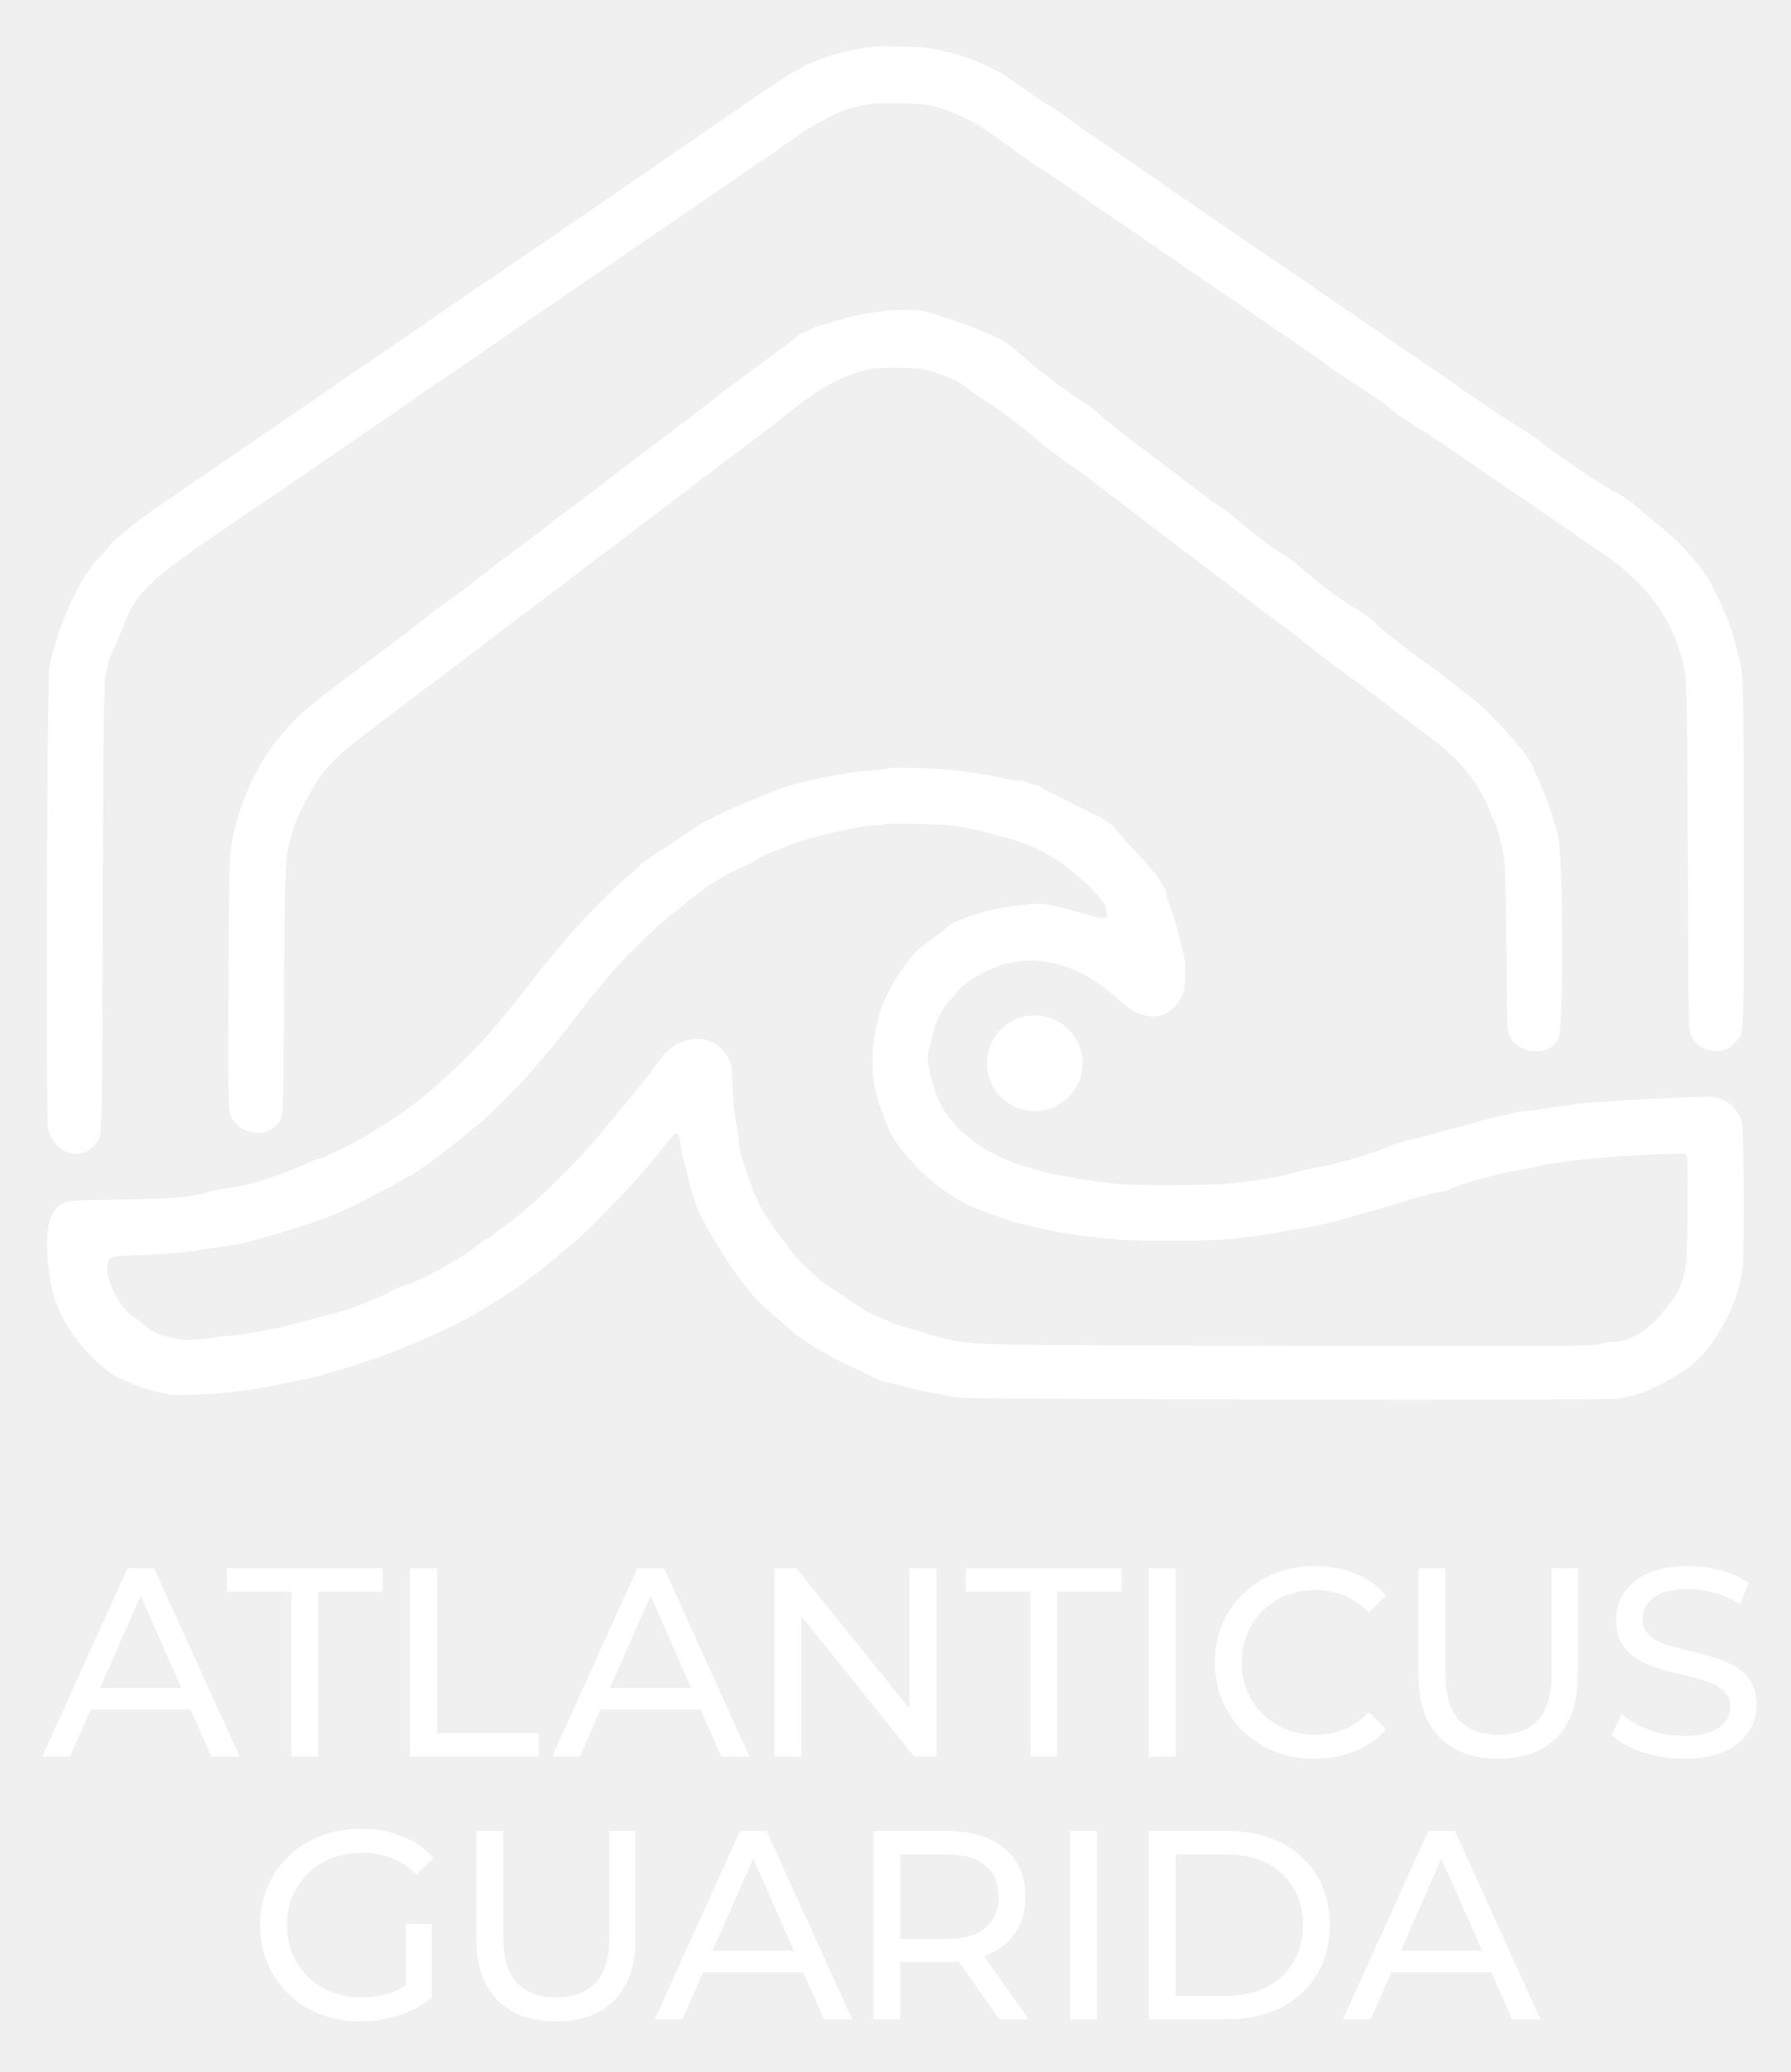
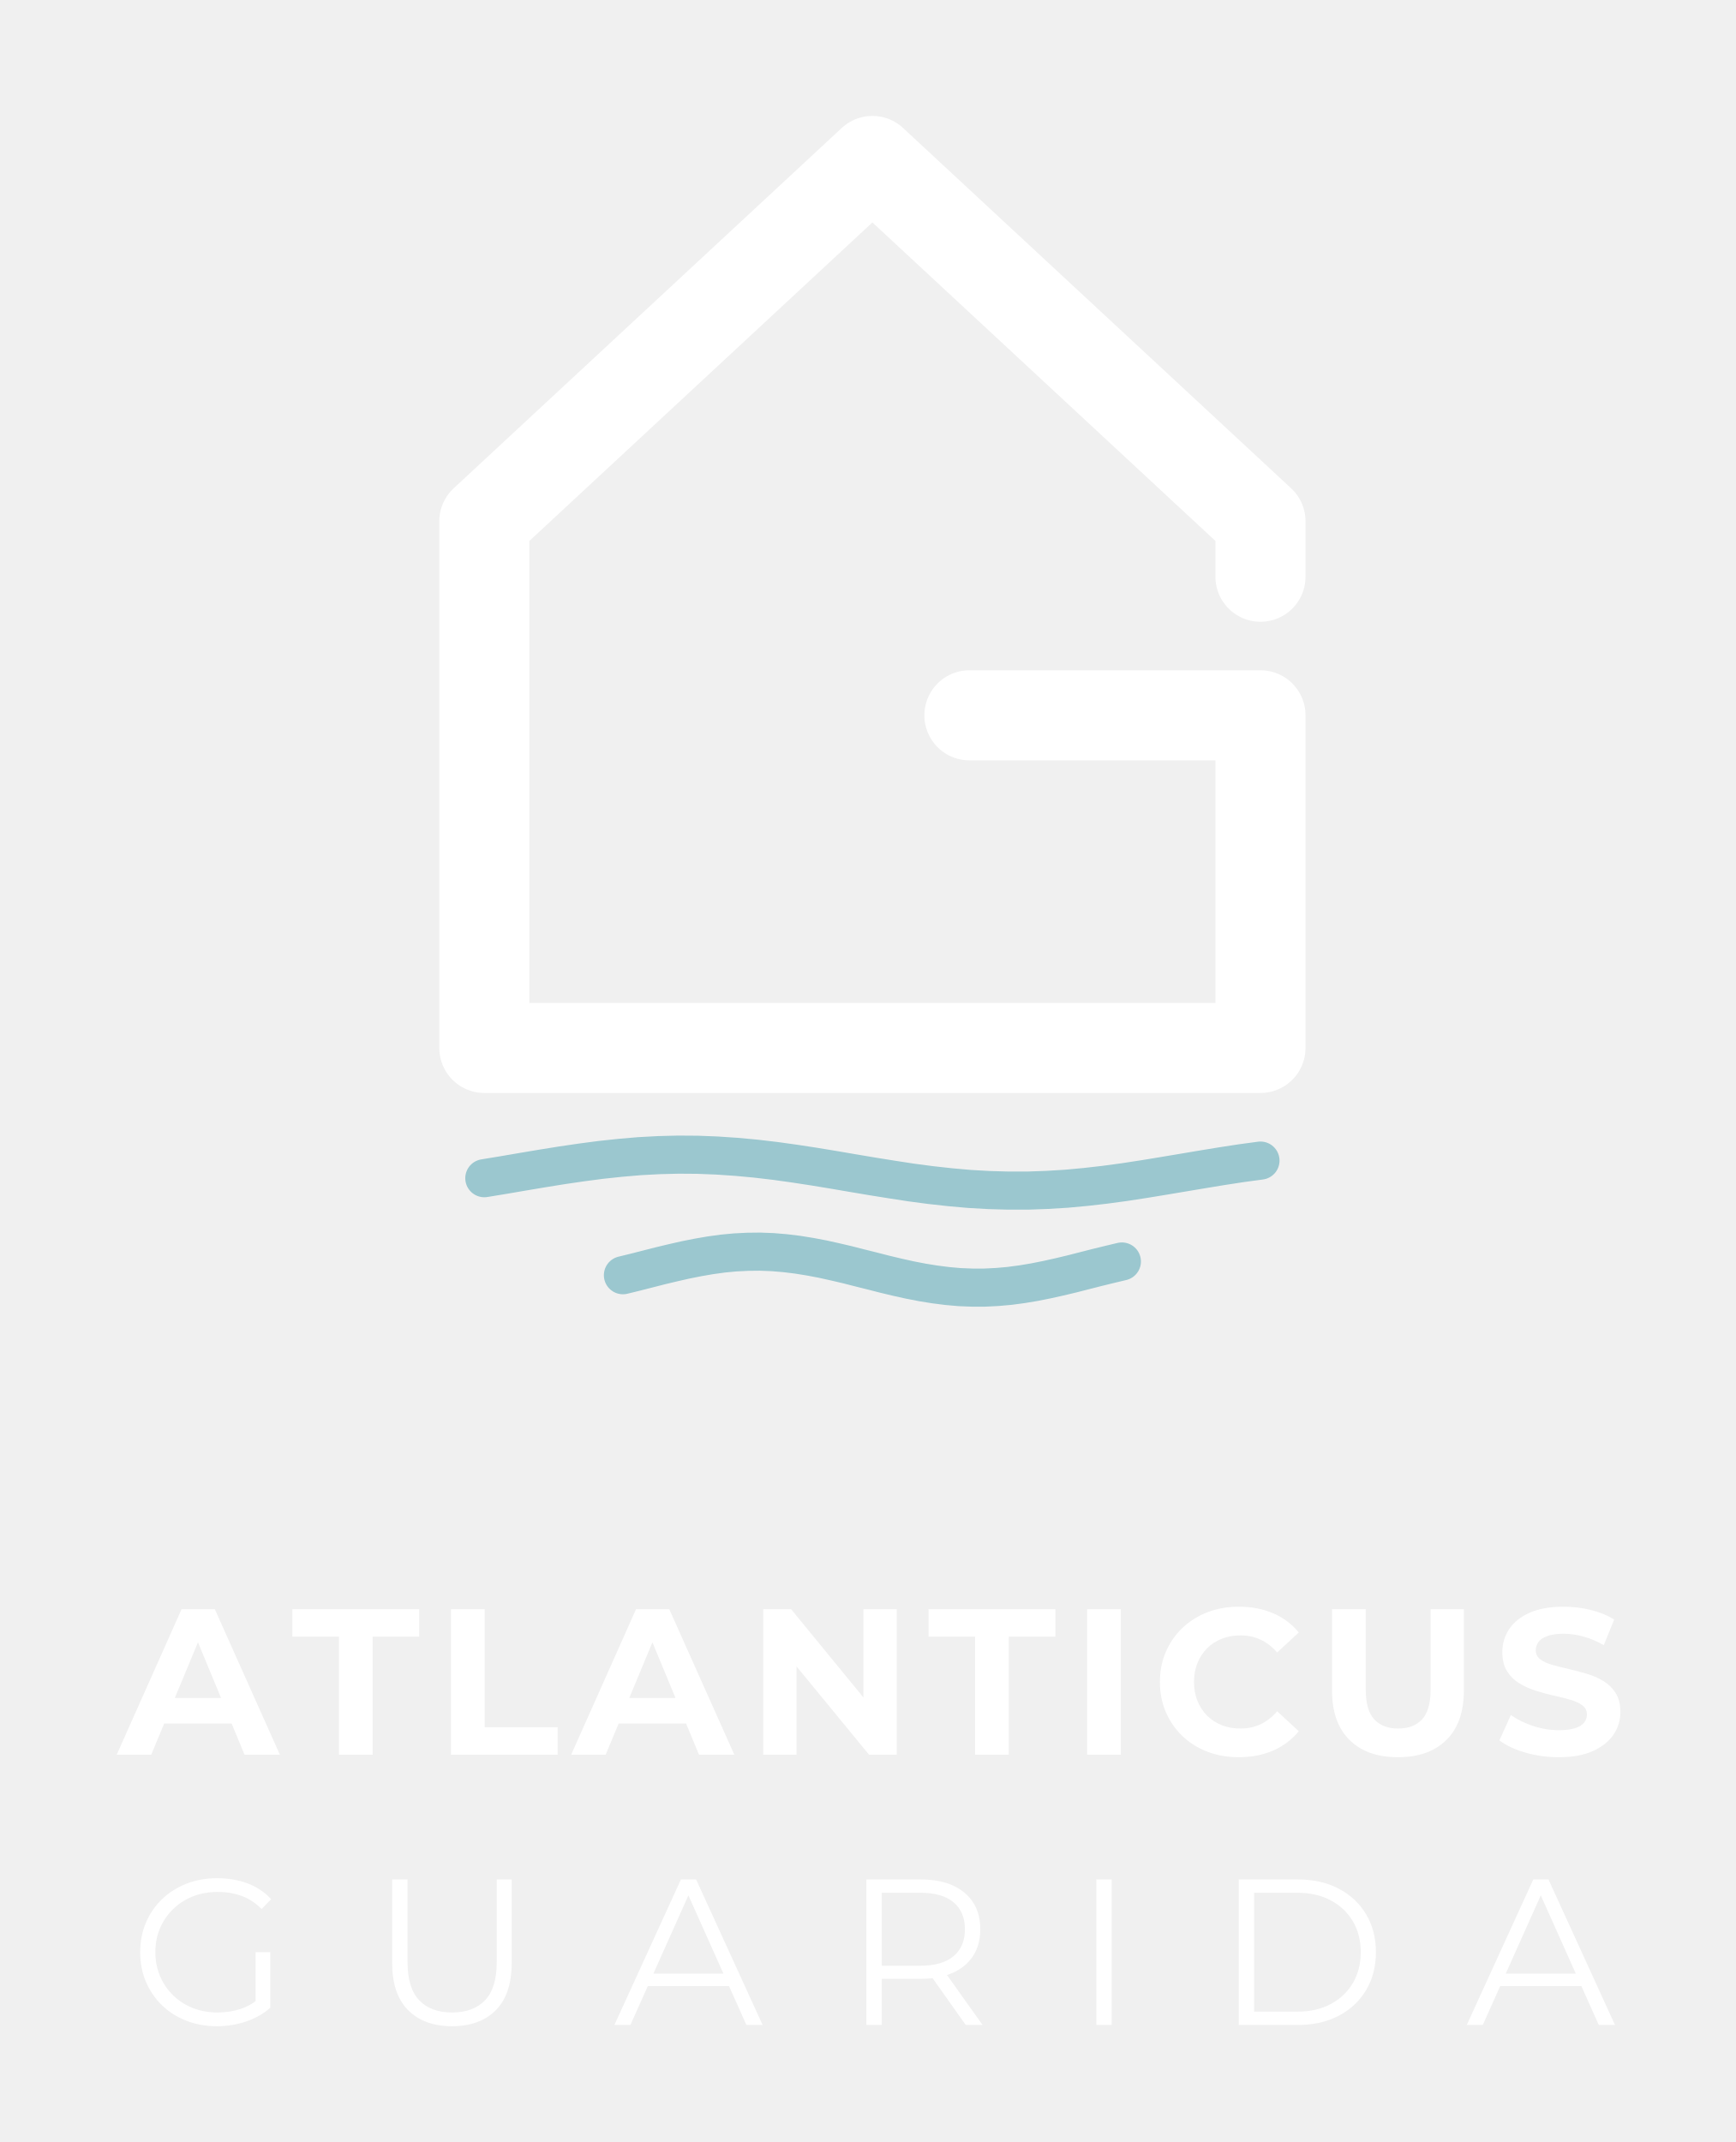
- <svg xmlns="http://www.w3.org/2000/svg" viewBox="0 0 770.3 891.3" width="770" height="891">
-   <g transform="translate(18.14,17.14) scale(0.5)">
-     <g transform="translate(0,1176) scale(0.1,-0.1)" fill="#FFFFFF" stroke="none">
-       <path d="M7170 11704 c-90 -6 -324 -55 -410 -86 -252 -91 -252 -91 -1167 -723 -738 -509 -893 -616 -1225 -842 -729 -496 -1007 -686 -1143 -782 -55 -39 -210 -145 -345 -236 -135 -92 -326 -222 -425 -291 -99 -69 -256 -177 -350 -240 -93 -63 -242 -165 -330 -226 -88 -61 -263 -182 -390 -268 -477 -324 -522 -356 -604 -424 -46 -39 -105 -87 -130 -107 -25 -20 -57 -51 -70 -69 -13 -18 -66 -79 -118 -136 -136 -148 -293 -482 -372 -789 -6 -22 -18 -69 -28 -105 -22 -83 -34 -3907 -12 -3990 62 -233 308 -289 430 -98 34 53 34 53 40 1968 6 1823 8 1979 34 2080 3 14 11 45 17 70 6 25 24 70 39 100 16 30 49 108 74 173 135 353 203 414 1248 1118 197 133 415 282 485 331 70 50 237 165 372 256 135 91 277 189 317 218 39 29 174 122 300 207 125 84 289 196 363 248 74 52 200 139 280 193 80 54 219 149 310 212 91 63 235 162 320 220 85 58 250 170 365 250 116 79 298 203 405 276 107 72 290 198 405 278 116 80 275 190 355 244 80 53 204 140 275 192 130 94 359 217 453 242 160 44 178 46 402 47 271 0 339 -13 555 -107 143 -63 187 -91 549 -355 92 -68 99 -72 175 -118 35 -21 122 -80 195 -131 72 -52 235 -164 361 -249 127 -85 376 -256 555 -379 179 -124 408 -281 510 -350 102 -69 219 -150 260 -179 41 -29 167 -115 280 -191 113 -77 216 -149 230 -161 35 -30 135 -99 265 -181 135 -85 318 -215 365 -259 19 -18 82 -61 140 -96 136 -81 268 -169 520 -346 113 -79 300 -206 415 -284 116 -77 280 -189 365 -249 85 -60 238 -165 340 -234 386 -260 615 -574 701 -963 30 -135 32 -218 38 -1669 6 -1491 6 -1491 36 -1540 82 -132 274 -154 370 -41 81 94 75 -33 75 1595 0 1382 -4 1573 -30 1671 -15 57 -41 163 -50 201 -22 100 -129 354 -207 490 -99 172 -260 350 -467 514 -54 43 -125 103 -158 132 -33 30 -64 54 -68 54 -4 0 -25 14 -46 31 -22 18 -61 42 -89 54 -83 37 -531 340 -650 439 -27 23 -72 55 -100 71 -86 49 -454 293 -585 388 -69 50 -219 154 -335 231 -115 76 -241 162 -280 191 -38 29 -162 114 -275 190 -113 76 -248 168 -300 205 -52 37 -177 123 -278 191 -344 234 -537 365 -662 452 -69 48 -206 142 -305 209 -99 67 -220 151 -270 187 -49 36 -186 129 -304 208 -117 79 -264 181 -325 227 -61 46 -140 101 -176 121 -66 38 -93 57 -325 220 -182 128 -407 222 -630 265 -33 6 -76 15 -95 20 -38 10 -372 20 -460 14z" />
-       <path d="M7220 9425 c-203 -28 -253 -39 -390 -84 -52 -17 -113 -34 -135 -38 -22 -3 -56 -16 -75 -29 -19 -13 -48 -26 -65 -30 -16 -3 -43 -19 -60 -34 -27 -25 -307 -235 -537 -403 -51 -37 -138 -104 -193 -148 -55 -44 -224 -173 -375 -287 -151 -114 -345 -261 -430 -327 -143 -112 -296 -226 -446 -336 -34 -24 -95 -71 -135 -104 -72 -59 -349 -267 -419 -315 -19 -13 -80 -61 -135 -105 -108 -88 -302 -233 -405 -305 -36 -24 -123 -91 -195 -149 -71 -58 -227 -177 -345 -264 -516 -384 -604 -453 -721 -574 -188 -193 -317 -396 -417 -653 -46 -116 -80 -233 -103 -350 -29 -142 -32 -239 -36 -1255 -4 -1140 -6 -1100 48 -1180 74 -111 274 -132 361 -39 67 71 62 1 69 1144 6 984 10 1120 37 1250 32 150 66 243 149 400 150 284 223 361 668 695 110 83 283 214 385 291 102 77 208 156 235 176 28 20 104 79 171 130 66 51 168 129 225 173 57 44 160 122 229 173 69 51 154 115 190 143 36 28 196 149 355 270 160 120 441 334 625 474 342 260 706 535 840 634 41 30 111 85 155 122 315 260 523 378 778 438 61 14 382 14 444 0 198 -46 329 -104 427 -190 22 -20 59 -46 81 -57 74 -37 419 -299 527 -399 31 -29 61 -53 67 -53 6 0 28 -15 48 -33 21 -18 79 -61 130 -95 51 -34 178 -128 283 -209 253 -195 540 -414 896 -682 160 -121 323 -246 362 -278 39 -32 103 -80 142 -108 119 -84 331 -244 410 -311 74 -62 187 -147 365 -274 50 -36 133 -97 185 -137 52 -41 133 -103 180 -139 47 -36 130 -99 185 -140 186 -140 200 -151 287 -233 132 -124 263 -318 308 -456 7 -22 19 -49 26 -61 38 -57 84 -228 106 -389 6 -46 13 -373 17 -770 6 -681 6 -691 28 -730 86 -160 341 -173 418 -20 50 99 43 1627 -8 1775 -9 25 -27 83 -40 130 -29 99 -81 234 -136 355 -22 46 -43 95 -47 107 -24 76 -354 442 -506 560 -45 35 -126 99 -182 143 -55 45 -130 101 -166 125 -168 116 -394 292 -484 377 -71 66 -120 103 -170 128 -82 40 -341 232 -474 352 -51 46 -113 93 -139 107 -70 35 -245 167 -440 331 -39 33 -93 73 -120 90 -43 27 -125 87 -328 243 -38 29 -176 134 -306 232 -286 215 -342 260 -395 313 -37 39 -90 77 -219 160 -106 67 -374 276 -469 364 -55 51 -122 103 -150 117 -142 68 -345 150 -461 186 -71 22 -150 48 -175 57 -58 22 -279 26 -410 8z" />
-       <path d="M7287 5494 c-5 -5 -59 -12 -120 -16 -160 -11 -330 -37 -507 -78 -25 -6 -67 -15 -95 -21 -91 -17 -238 -66 -385 -129 -80 -33 -161 -67 -180 -74 -86 -33 -336 -159 -388 -196 -92 -66 -241 -165 -332 -221 -47 -28 -117 -81 -156 -118 -39 -36 -106 -97 -150 -136 -226 -202 -459 -458 -734 -809 -36 -46 -92 -117 -124 -157 -33 -41 -86 -108 -119 -149 -194 -244 -473 -523 -726 -729 -94 -76 -267 -199 -316 -226 -23 -12 -71 -42 -106 -67 -74 -53 -407 -222 -459 -233 -19 -4 -60 -19 -90 -32 -164 -74 -331 -136 -470 -174 -85 -24 -122 -31 -267 -54 -56 -9 -124 -23 -150 -31 -127 -42 -288 -55 -763 -62 -482 -8 -476 -7 -546 -99 -72 -95 -81 -323 -26 -638 47 -265 249 -563 512 -756 64 -47 269 -131 380 -157 137 -31 161 -33 335 -28 251 7 541 43 775 96 63 14 123 26 211 43 42 8 119 28 170 45 52 16 114 35 139 42 322 88 867 314 1125 468 360 214 501 317 866 628 162 138 573 573 709 749 171 222 173 223 196 60 3 -22 9 -56 14 -75 5 -19 16 -62 24 -95 56 -228 89 -335 133 -420 168 -330 405 -669 555 -795 29 -25 73 -63 98 -85 130 -116 193 -167 270 -217 108 -69 292 -171 359 -197 28 -11 99 -45 158 -76 58 -30 123 -57 142 -61 20 -3 74 -16 121 -29 47 -12 101 -26 120 -30 19 -4 53 -11 75 -17 81 -19 213 -43 330 -60 107 -15 5586 -24 5660 -9 176 35 216 48 335 106 272 135 382 226 514 429 127 197 209 413 227 601 15 162 10 1178 -6 1241 -29 110 -124 199 -235 217 -88 15 -1007 -32 -1210 -62 -36 -5 -101 -15 -145 -21 -44 -6 -107 -16 -140 -21 -33 -6 -91 -12 -130 -14 -38 -2 -90 -11 -114 -19 -24 -9 -53 -16 -66 -16 -24 0 -158 -33 -220 -54 -22 -8 -58 -19 -80 -24 -99 -25 -134 -35 -195 -52 -88 -25 -131 -36 -225 -60 -175 -43 -240 -62 -274 -80 -41 -20 -225 -84 -311 -107 -180 -48 -281 -72 -325 -78 -27 -4 -84 -16 -125 -27 -192 -52 -349 -80 -635 -110 -147 -15 -829 -15 -960 0 -274 33 -511 73 -620 105 -27 8 -86 24 -130 36 -409 113 -711 363 -805 666 -57 182 -73 290 -51 343 6 15 20 69 31 121 25 120 79 230 145 301 28 30 62 70 74 87 51 74 247 188 396 230 327 92 682 -18 991 -307 220 -206 439 -187 546 47 29 63 33 275 6 363 -9 30 -26 98 -38 150 -19 83 -49 177 -96 300 -7 19 -13 47 -14 61 0 14 -9 37 -20 49 -12 13 -29 42 -39 65 -17 38 -47 72 -275 319 -50 54 -97 109 -104 122 -7 13 -27 31 -45 40 -17 9 -43 27 -57 39 -14 13 -36 26 -50 30 -45 14 -464 226 -485 245 -12 11 -34 20 -49 20 -15 0 -44 9 -66 20 -22 11 -59 20 -83 20 -41 0 -93 8 -192 31 -80 19 -245 43 -395 59 -127 14 -513 24 -523 14z m523 -493 c47 -6 108 -15 135 -20 28 -5 68 -12 90 -16 22 -4 65 -15 95 -25 30 -10 96 -28 145 -40 279 -69 505 -200 738 -428 113 -111 147 -162 150 -224 3 -56 -25 -57 -208 -4 -279 81 -362 94 -490 77 -49 -7 -124 -17 -165 -21 -145 -17 -444 -113 -495 -159 -31 -28 -163 -129 -219 -167 -136 -94 -343 -423 -387 -616 -5 -21 -14 -57 -20 -80 -54 -220 -45 -489 24 -678 97 -265 94 -258 192 -388 152 -201 405 -406 605 -491 111 -46 359 -135 407 -144 15 -3 48 -11 73 -17 25 -6 63 -15 85 -19 22 -5 65 -14 95 -21 142 -32 302 -54 585 -81 152 -15 761 -15 920 0 243 22 460 54 695 100 25 5 86 16 135 25 50 10 135 30 190 47 122 36 228 67 275 79 19 5 107 31 195 58 223 69 310 92 369 99 28 3 65 13 82 23 27 15 147 57 214 75 14 3 59 15 100 26 131 36 224 56 310 69 36 6 83 15 105 21 192 52 627 95 1151 115 124 4 153 3 163 -9 15 -19 9 -851 -7 -942 -35 -200 -56 -242 -221 -439 -115 -136 -269 -226 -389 -226 -32 0 -94 -9 -138 -20 -78 -20 -102 -20 -2619 -16 -2652 4 -2754 6 -2960 51 -96 21 -156 37 -201 54 -29 11 -82 27 -119 36 -162 37 -417 151 -520 232 -28 21 -102 71 -167 111 -127 79 -307 249 -389 367 -23 33 -57 77 -75 98 -19 20 -34 41 -34 45 0 5 -21 35 -46 68 -75 96 -135 229 -221 484 -39 118 -42 129 -53 235 -5 55 -17 134 -26 175 -9 44 -19 153 -23 265 -5 163 -9 196 -27 235 -117 252 -439 246 -614 -12 -34 -50 -89 -124 -123 -165 -34 -42 -78 -95 -97 -119 -19 -23 -80 -97 -135 -163 -55 -67 -118 -143 -140 -170 -213 -261 -638 -672 -814 -787 -47 -31 -90 -63 -94 -70 -4 -7 -36 -30 -70 -50 -34 -19 -82 -53 -107 -73 -118 -98 -507 -310 -603 -328 -17 -3 -77 -29 -132 -58 -141 -74 -382 -164 -525 -195 -30 -7 -100 -25 -155 -41 -90 -25 -218 -57 -300 -74 -16 -3 -50 -10 -75 -16 -150 -31 -284 -51 -343 -50 -20 0 -72 -6 -115 -14 -245 -47 -462 -7 -597 110 -33 29 -68 56 -77 61 -128 69 -268 343 -236 463 17 64 21 65 216 73 234 10 442 25 522 37 36 6 94 15 130 21 284 43 323 50 370 65 25 8 90 26 145 41 106 27 368 113 525 170 104 39 420 195 570 282 52 31 113 65 135 76 22 10 58 33 80 51 22 17 58 42 80 55 35 20 235 178 443 350 73 60 358 349 440 445 28 33 82 96 121 140 38 44 130 158 203 253 193 250 170 222 354 442 135 160 462 474 560 536 16 10 58 45 94 77 108 99 356 255 463 293 22 8 70 33 106 56 36 23 92 52 123 65 32 13 86 35 121 49 153 63 374 125 582 164 33 6 79 15 103 20 23 6 70 10 105 11 34 0 71 4 82 9 26 12 465 5 575 -9z" />
-     </g>
+ <svg xmlns="http://www.w3.org/2000/svg" viewBox="-25.89 6.77 250.45 309.12">
+   <g transform="translate(0,-14)">
+     <path d="M156,104 L156,96 L100,44 L44,96 V172 H156 V124 H114" fill="none" stroke="#FFFFFF" stroke-width="13" stroke-linecap="round" stroke-linejoin="round" />
+     <polyline points="44.00,190.80 46.80,190.34 49.60,189.86 52.40,189.39 55.20,188.94 58.00,188.53 60.80,188.16 63.60,187.86 66.40,187.62 69.20,187.47 72.00,187.40 74.80,187.42 77.60,187.53 80.40,187.72 83.20,187.98 86.00,188.31 88.80,188.70 91.60,189.13 94.40,189.59 97.20,190.07 100.00,190.54 102.80,190.99 105.60,191.42 108.40,191.79 111.20,192.10 114.00,192.35 116.80,192.51 119.60,192.59 122.40,192.59 125.20,192.49 128.00,192.32 130.80,192.06 133.60,191.74 136.40,191.36 139.20,190.93 142.00,190.47 144.80,190.00 147.60,189.53 150.40,189.07 153.20,188.64 156.00,188.26" fill="none" stroke="#9BC7CF" stroke-width="5.5" stroke-linecap="round" />
+     <polyline points="64.00,204.80 65.80,204.36 67.60,203.90 69.40,203.44 71.20,203.01 73.00,202.60 74.80,202.24 76.60,201.93 78.40,201.68 80.20,201.51 82.00,201.42 83.80,201.40 85.60,201.47 87.40,201.62 89.20,201.84 91.00,202.13 92.80,202.47 94.60,202.87 96.40,203.29 98.20,203.75 100.00,204.20 101.80,204.66 103.60,205.09 105.40,205.49 107.20,205.84 109.00,206.13 110.80,206.36 112.60,206.52 114.40,206.59 116.20,206.59 118.00,206.50 119.80,206.34 121.60,206.10 123.40,205.80 125.20,205.44 127.00,205.04 128.80,204.61 130.60,204.15 132.40,203.69 134.20,203.25 136.00,202.82" fill="none" stroke="#9BC7CF" stroke-width="5.5" stroke-linecap="round" />
  </g>
-   <circle cx="445.14" cy="457.37" r="20.59" fill="#FFFFFF" />
-   <g transform="translate(17.14,671.14) scale(1)">
-     <g transform="translate(0.00,0)" fill="#FFFFFF">
-       <path d="M1.033 84.5 37.714 3.5H49.17L85.967 84.5H73.817L64.907 64.25H21.861L12.951 84.5ZM25.911 54.993H60.857L43.384 15.303ZM108.272 84.5V13.567H80.501V3.5H147.499V13.567H119.728V84.5ZM159.286 84.5V3.5H170.858V74.433H214.714V84.5ZM220.384 84.5 257.065 3.5H268.521L305.318 84.5H293.168L284.258 64.25H241.212L232.302 84.5ZM245.262 54.993H280.208L262.735 15.303ZM316.021 84.5V3.5H325.509L374.109 63.903V3.5H385.681V84.5H376.192L327.592 24.097V84.5ZM426.123 84.5V13.567H398.351V3.5H465.35V13.567H437.579V84.5ZM477.065 84.5V3.5H488.636V84.5ZM548.31 85.426Q539.169 85.426 531.358 82.359Q523.547 79.293 517.761 73.681Q511.976 68.069 508.736 60.547Q505.496 53.026 505.496 44.0Q505.496 34.974 508.736 27.453Q511.976 19.931 517.761 14.319Q523.547 8.707 531.358 5.641Q539.169 2.574 548.426 2.574Q557.799 2.574 565.725 5.756Q573.651 8.939 579.206 15.187L571.684 22.477Q567.056 17.617 561.27 15.245Q555.484 12.873 548.889 12.873Q539.747 12.873 532.573 16.923Q525.399 20.973 521.233 27.974Q517.067 34.974 517.067 44.0Q517.067 53.026 521.233 60.026Q525.399 67.027 532.573 71.077Q539.747 75.127 548.889 75.127Q555.484 75.127 561.27 72.755Q567.056 70.383 571.684 65.407L579.206 72.697Q573.651 78.946 565.725 82.186Q557.799 85.426 548.31 85.426ZM627.351 85.426Q611.382 85.426 602.241 76.284Q593.099 67.143 593.099 49.554V3.5H604.671V49.091Q604.671 62.514 610.63 68.821Q616.589 75.127 627.466 75.127Q638.459 75.127 644.419 68.821Q650.378 62.514 650.378 49.091V3.5H661.602V49.554Q661.602 67.143 652.519 76.284Q643.435 85.426 627.351 85.426ZM707.177 85.426Q697.92 85.426 689.473 82.591Q681.026 79.756 676.166 75.243L680.447 66.217Q684.96 70.267 692.192 72.929Q699.424 75.59 707.177 75.59Q717.591 75.59 722.394 72.003Q727.196 68.416 727.196 63.093Q727.196 58.927 724.534 56.381Q721.873 53.836 717.476 52.274Q713.079 50.711 707.871 49.554Q702.664 48.397 697.399 46.893Q692.134 45.389 687.795 42.901Q683.456 40.413 680.794 36.305Q678.133 32.197 678.133 25.717Q678.133 19.469 681.431 14.204Q684.729 8.939 691.614 5.756Q698.499 2.574 709.144 2.574Q716.319 2.574 723.204 4.426Q730.089 6.277 735.18 9.749L731.361 19.006Q726.154 15.65 720.311 14.03Q714.467 12.41 709.144 12.41Q698.846 12.41 694.159 16.171Q689.473 19.931 689.473 25.254Q689.473 29.536 692.134 32.081Q694.796 34.627 699.193 36.131Q703.59 37.636 708.797 38.851Q714.004 40.066 719.269 41.57Q724.534 43.074 728.874 45.504Q733.213 47.934 735.874 51.984Q738.536 56.034 738.536 62.399Q738.536 68.531 735.18 73.796Q731.824 79.061 724.824 82.244Q717.823 85.426 707.177 85.426Z" />
-     </g>
-   </g>
-   <g transform="translate(109.14,784.14) scale(1)">
-     <g transform="translate(0.00,0)" fill="#FFFFFF">
-       <path d="M45.901 85.426Q36.529 85.426 28.66 82.359Q20.791 79.293 15.006 73.681Q9.22 68.069 5.98 60.547Q2.74 53.026 2.74 44.0Q2.74 34.974 5.98 27.453Q9.22 19.931 15.064 14.319Q20.907 8.707 28.834 5.641Q36.76 2.574 46.133 2.574Q55.737 2.574 63.721 5.699Q71.706 8.823 77.26 15.071L70.086 22.246Q65.11 17.386 59.266 15.129Q53.423 12.873 46.596 12.873Q37.223 12.873 29.933 16.865Q22.643 20.857 18.477 27.916Q14.311 34.974 14.311 44.0Q14.311 52.91 18.477 59.969Q22.643 67.027 29.875 71.077Q37.107 75.127 46.48 75.127Q51.571 75.127 56.316 73.912Q61.06 72.697 65.457 69.92V43.537H76.566V75.127Q70.549 80.219 62.449 82.822Q54.349 85.426 45.901 85.426ZM130.0 85.426Q114.031 85.426 104.89 76.284Q95.749 67.143 95.749 49.554V3.5H107.32V49.091Q107.32 62.514 113.279 68.821Q119.239 75.127 130.116 75.127Q141.109 75.127 147.068 68.821Q153.027 62.514 153.027 49.091V3.5H164.251V49.554Q164.251 67.143 155.168 76.284Q146.084 85.426 130.0 85.426ZM172.533 84.5 209.214 3.5H220.67L257.467 84.5H245.317L236.407 64.25H193.361L184.451 84.5ZM197.411 54.993H232.357L214.884 15.303ZM266.616 84.5V3.5H298.206Q313.944 3.5 322.969 11.021Q331.995 18.543 331.995 31.734Q331.995 41.223 327.366 47.761Q322.738 54.299 314.175 57.307L333.384 84.5H320.771L303.298 59.621Q300.868 59.853 298.206 59.853H278.188V84.5ZM278.188 50.017H297.859Q308.968 50.017 314.696 45.215Q320.424 40.413 320.424 31.734Q320.424 23.056 314.696 18.311Q308.968 13.567 297.859 13.567H278.188ZM351.214 84.5V3.5H362.786V84.5ZM385.062 84.5V3.5H419.198Q432.158 3.5 442.051 8.591Q451.945 13.683 457.441 22.824Q462.938 31.966 462.938 44.0Q462.938 56.034 457.441 65.176Q451.945 74.317 442.051 79.409Q432.158 84.5 419.198 84.5ZM396.634 74.433H418.504Q428.571 74.433 435.919 70.614Q443.266 66.796 447.316 59.969Q451.366 53.141 451.366 44.0Q451.366 34.859 447.316 28.031Q443.266 21.204 435.919 17.386Q428.571 13.567 418.504 13.567H396.634ZM468.608 84.5 505.289 3.5H516.745L553.542 84.5H541.392L532.482 64.25H489.436L480.526 84.5ZM493.486 54.993H528.432L510.959 15.303Z" />
-     </g>
-   </g>
+   <path transform="translate(-8.78,260)" d="M-0.27 0.0 9.09 -21.0H13.89L23.28 0.0H18.18L10.5 -18.54H12.42L4.71 0.0ZM4.41 -4.5 5.7 -8.19H16.5L17.82 -4.5ZM31.8 0.0V-17.04H25.08V-21.0H43.38V-17.04H36.66V0.0ZM47.97 0.0V-21.0H52.83V-3.96H63.36V0.0ZM65.31 0.0 74.67 -21.0H79.47L88.86 0.0H83.76L76.08 -18.54H78L70.29 0.0ZM69.99 -4.5 71.28 -8.19H82.08L83.4 -4.5ZM93.03 0.0V-21.0H97.05L109.44 -5.88H107.49V-21.0H112.29V0.0H108.3L95.88 -15.12H97.83V0.0ZM123.6 0.0V-17.04H116.88V-21.0H135.18V-17.04H128.46V0.0ZM139.77 0.0V-21.0H144.63V0.0ZM161.64 0.36Q159.21 0.36 157.125 -0.435Q155.04 -1.23 153.51 -2.7Q151.98 -4.17 151.125 -6.15Q150.27 -8.13 150.27 -10.5Q150.27 -12.87 151.125 -14.85Q151.98 -16.83 153.525 -18.3Q155.07 -19.77 157.14 -20.565Q159.21 -21.36 161.67 -21.36Q164.4 -21.36 166.605 -20.415Q168.81 -19.47 170.31 -17.64L167.19 -14.76Q166.11 -15.99 164.79 -16.605Q163.47 -17.22 161.91 -17.22Q160.44 -17.22 159.21 -16.74Q157.98 -16.26 157.08 -15.36Q156.18 -14.46 155.685 -13.23Q155.19 -12.0 155.19 -10.5Q155.19 -9.0 155.685 -7.77Q156.18 -6.54 157.08 -5.64Q157.98 -4.74 159.21 -4.26Q160.44 -3.78 161.91 -3.78Q163.47 -3.78 164.79 -4.395Q166.11 -5.01 167.19 -6.27L170.31 -3.39Q168.81 -1.56 166.605 -0.6Q164.4 0.36 161.64 0.36ZM184.62 0.36Q180.15 0.36 177.63 -2.13Q175.11 -4.62 175.11 -9.24V-21.0H179.97V-9.42Q179.97 -6.42 181.2 -5.1Q182.43 -3.78 184.65 -3.78Q186.87 -3.78 188.1 -5.1Q189.33 -6.42 189.33 -9.42V-21.0H194.13V-9.24Q194.13 -4.62 191.61 -2.13Q189.09 0.36 184.62 0.36ZM207.81 0.36Q205.29 0.36 202.98 -0.315Q200.67 -0.99 199.26 -2.07L200.91 -5.73Q202.26 -4.77 204.105 -4.155Q205.95 -3.54 207.84 -3.54Q209.28 -3.54 210.165 -3.825Q211.05 -4.11 211.47 -4.62Q211.89 -5.13 211.89 -5.79Q211.89 -6.63 211.23 -7.125Q210.57 -7.62 209.49 -7.935Q208.41 -8.25 207.105 -8.535Q205.8 -8.82 204.495 -9.24Q203.19 -9.66 202.11 -10.32Q201.03 -10.98 200.355 -12.06Q199.68 -13.14 199.68 -14.82Q199.68 -16.62 200.655 -18.105Q201.63 -19.59 203.595 -20.475Q205.56 -21.36 208.53 -21.36Q210.51 -21.36 212.43 -20.895Q214.35 -20.43 215.82 -19.5L214.32 -15.81Q212.85 -16.65 211.38 -17.055Q209.91 -17.46 208.5 -17.46Q207.09 -17.46 206.19 -17.13Q205.29 -16.8 204.9 -16.275Q204.51 -15.75 204.51 -15.06Q204.51 -14.25 205.17 -13.755Q205.83 -13.26 206.91 -12.96Q207.99 -12.66 209.295 -12.36Q210.6 -12.06 211.905 -11.67Q213.21 -11.28 214.29 -10.62Q215.37 -9.96 216.045 -8.88Q216.72 -7.8 216.72 -6.15Q216.72 -4.38 215.73 -2.91Q214.74 -1.44 212.775 -0.54Q210.81 0.36 207.81 0.36Z" fill="#FFFFFF" />
+   <path transform="translate(-7.22,299.0)" d="M12.63 0.18Q10.23 0.18 8.205 -0.615Q6.18 -1.41 4.695 -2.85Q3.21 -4.29 2.385 -6.24Q1.56 -8.19 1.56 -10.5Q1.56 -12.81 2.385 -14.76Q3.21 -16.71 4.71 -18.15Q6.21 -19.59 8.235 -20.385Q10.26 -21.18 12.66 -21.18Q15.06 -21.18 17.055 -20.43Q19.05 -19.68 20.46 -18.15L19.08 -16.74Q17.76 -18.06 16.17 -18.63Q14.58 -19.2 12.75 -19.2Q10.8 -19.2 9.165 -18.555Q7.53 -17.91 6.315 -16.725Q5.1 -15.54 4.425 -13.965Q3.75 -12.39 3.75 -10.5Q3.75 -8.64 4.425 -7.05Q5.1 -5.46 6.315 -4.275Q7.53 -3.09 9.165 -2.445Q10.8 -1.8 12.72 -1.8Q14.52 -1.8 16.125 -2.34Q17.73 -2.88 19.08 -4.17L20.34 -2.49Q18.84 -1.17 16.83 -0.495Q14.82 0.18 12.63 0.18ZM20.34 -2.49 18.21 -2.76V-10.5H20.34ZM46.56 0.18Q42.54 0.18 40.23 -2.13Q37.92 -4.44 37.92 -8.97V-21.0H40.14V-9.06Q40.14 -5.34 41.82 -3.57Q43.5 -1.8 46.56 -1.8Q49.65 -1.8 51.33 -3.57Q53.01 -5.34 53.01 -9.06V-21.0H55.17V-8.97Q55.17 -4.44 52.875 -2.13Q50.58 0.18 46.56 0.18ZM69.99 0.0 79.59 -21.0H81.78L91.38 0.0H89.04L80.22 -19.71H81.12L72.3 0.0ZM73.77 -5.61 74.43 -7.41H86.64L87.3 -5.61ZM106.35 0.0V-21.0H114.21Q118.2 -21.0 120.495 -19.095Q122.79 -17.19 122.79 -13.8Q122.79 -11.58 121.755 -9.975Q120.72 -8.37 118.8 -7.515Q116.88 -6.66 114.21 -6.66H107.58L108.57 -7.68V0.0ZM120.69 0.0 115.29 -7.62H117.69L123.12 0.0ZM108.57 -7.5 107.58 -8.55H114.15Q117.3 -8.55 118.935 -9.93Q120.57 -11.31 120.57 -13.8Q120.57 -16.32 118.935 -17.7Q117.3 -19.08 114.15 -19.08H107.58L108.57 -20.13ZM139.53 0.0V-21.0H141.75V0.0ZM160.08 0.0V-21.0H168.63Q171.99 -21.0 174.525 -19.665Q177.06 -18.33 178.47 -15.96Q179.88 -13.59 179.88 -10.5Q179.88 -7.41 178.47 -5.04Q177.06 -2.67 174.525 -1.335Q171.99 0.0 168.63 0.0ZM162.3 -1.92H168.51Q171.3 -1.92 173.355 -3.015Q175.41 -4.11 176.55 -6.045Q177.69 -7.98 177.69 -10.5Q177.69 -13.05 176.55 -14.97Q175.41 -16.89 173.355 -17.985Q171.3 -19.08 168.51 -19.08H162.3ZM192.99 0.0 202.59 -21.0H204.78L214.38 0.0H212.04L203.22 -19.71H204.12L195.3 0.0ZM196.77 -5.61 197.43 -7.41H209.64L210.3 -5.61Z" fill="#FFFFFF" />
</svg>
